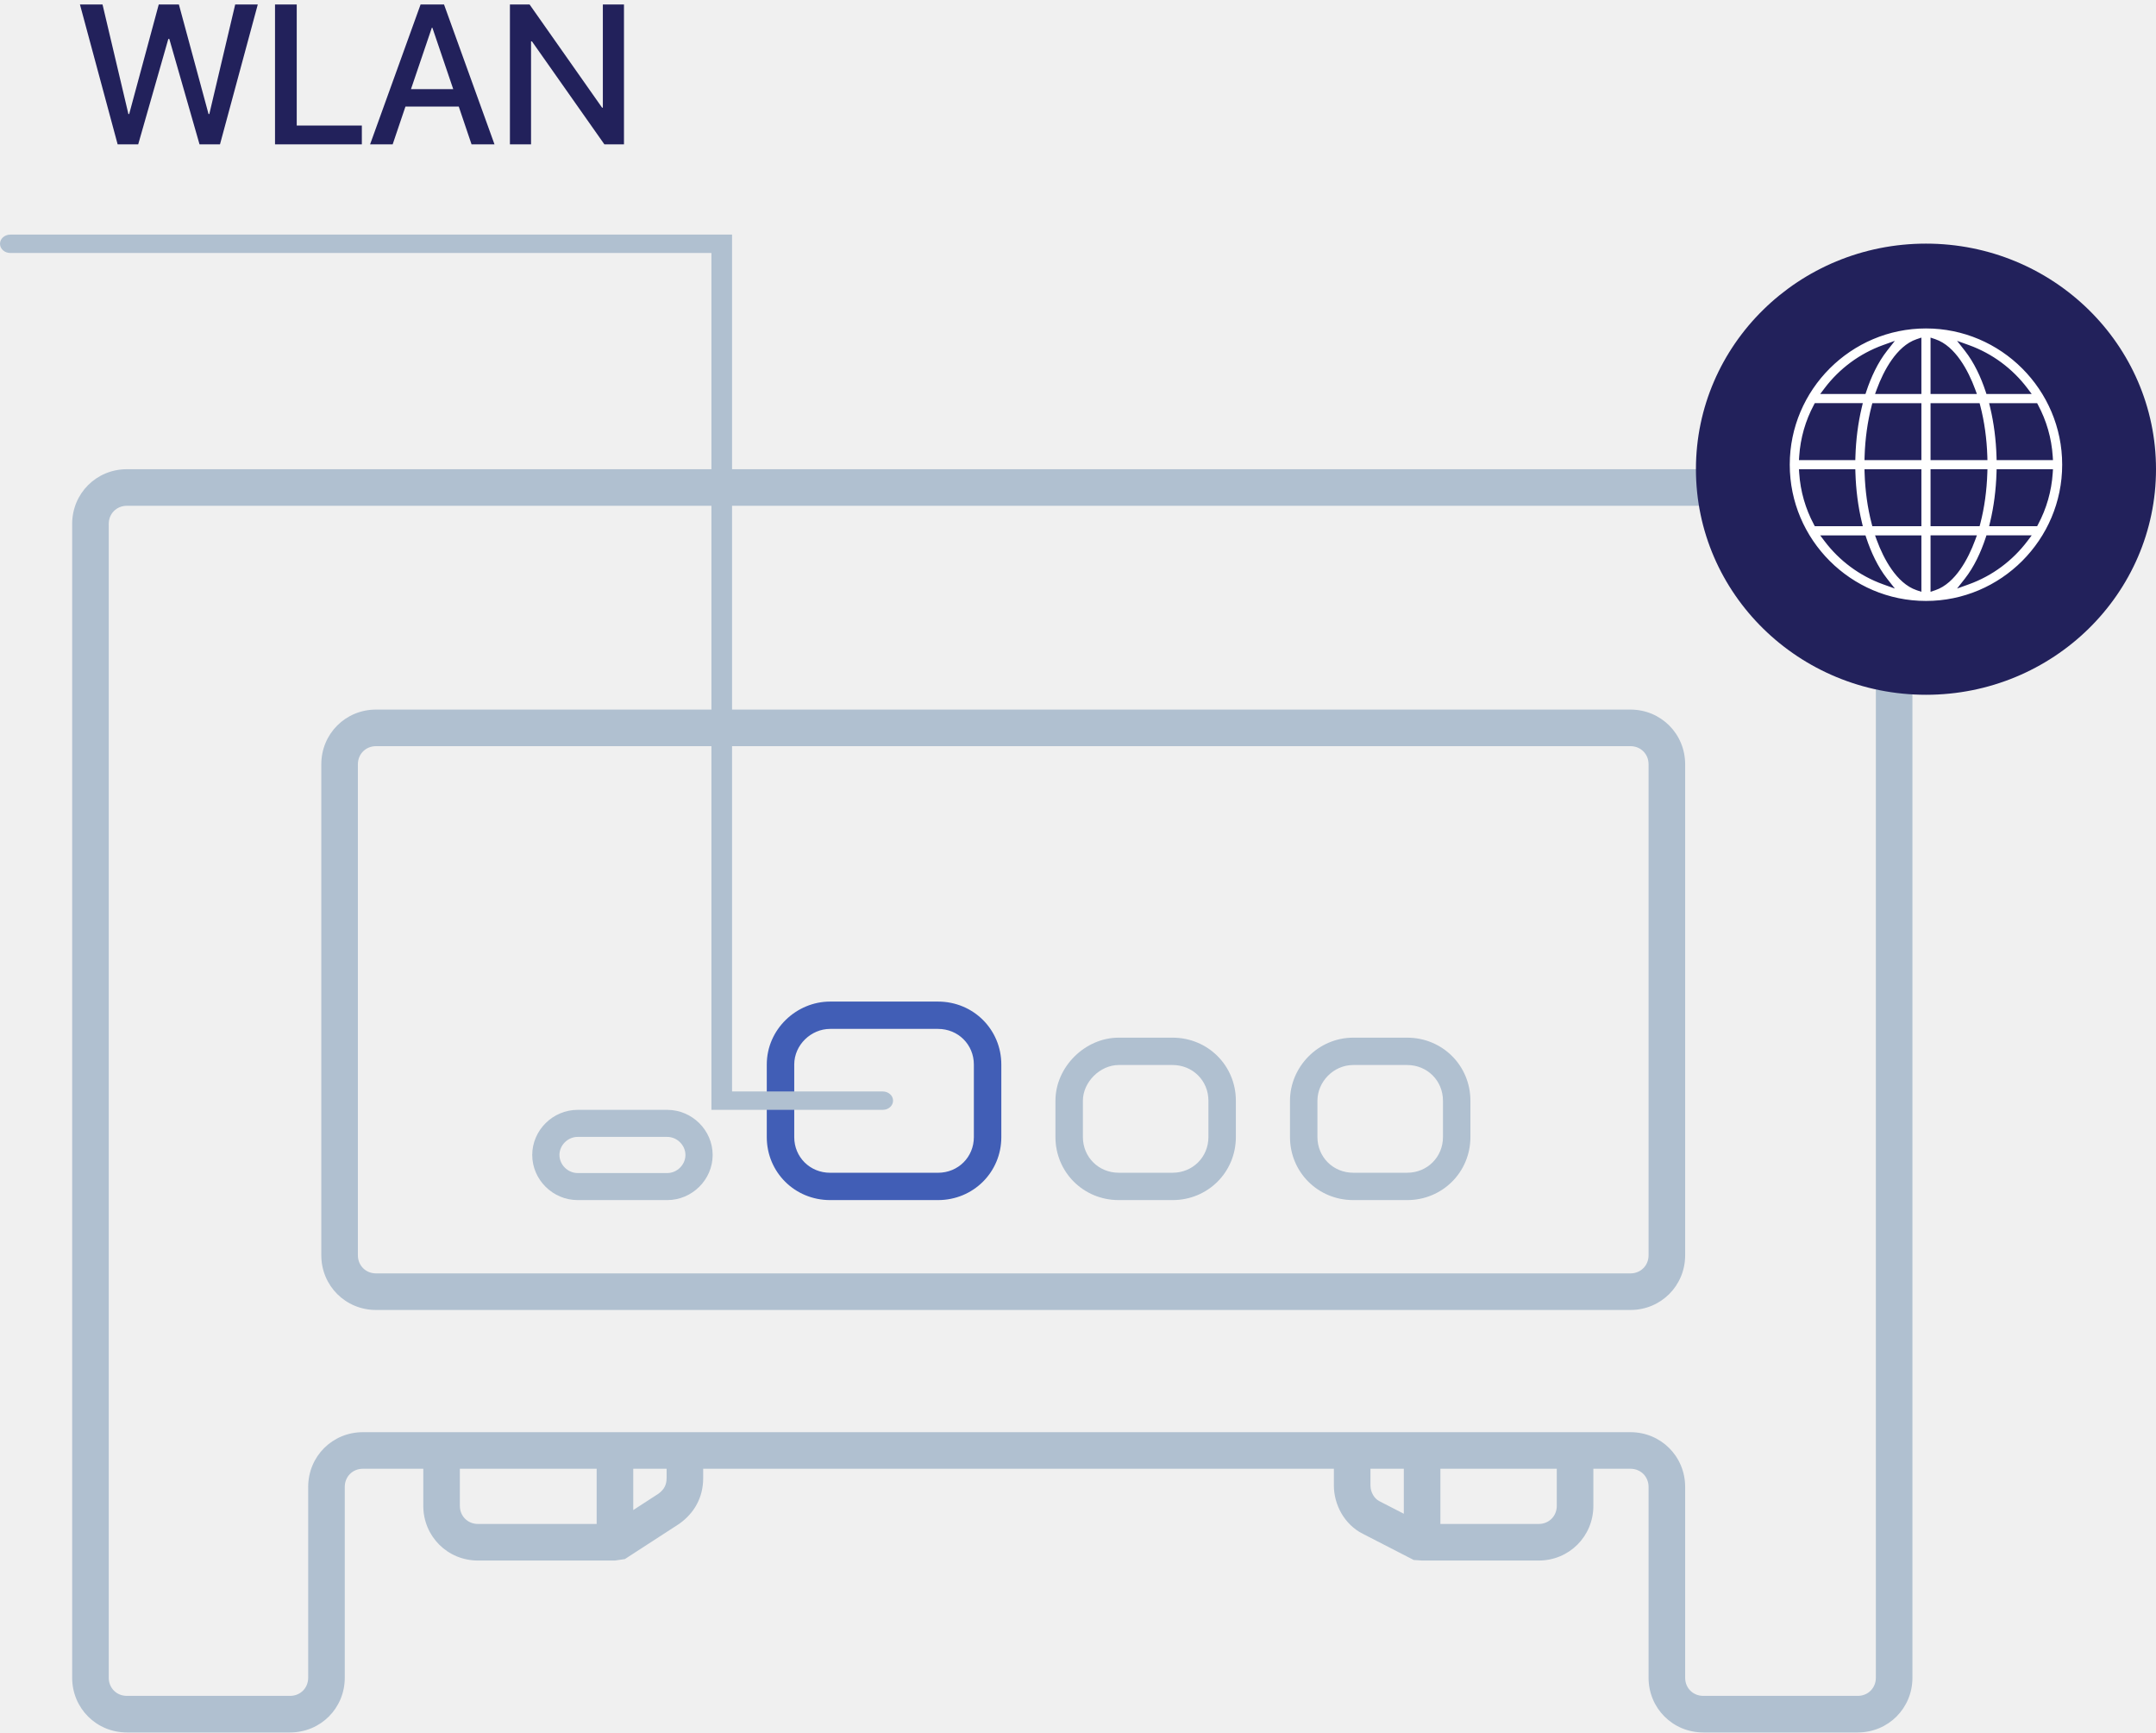
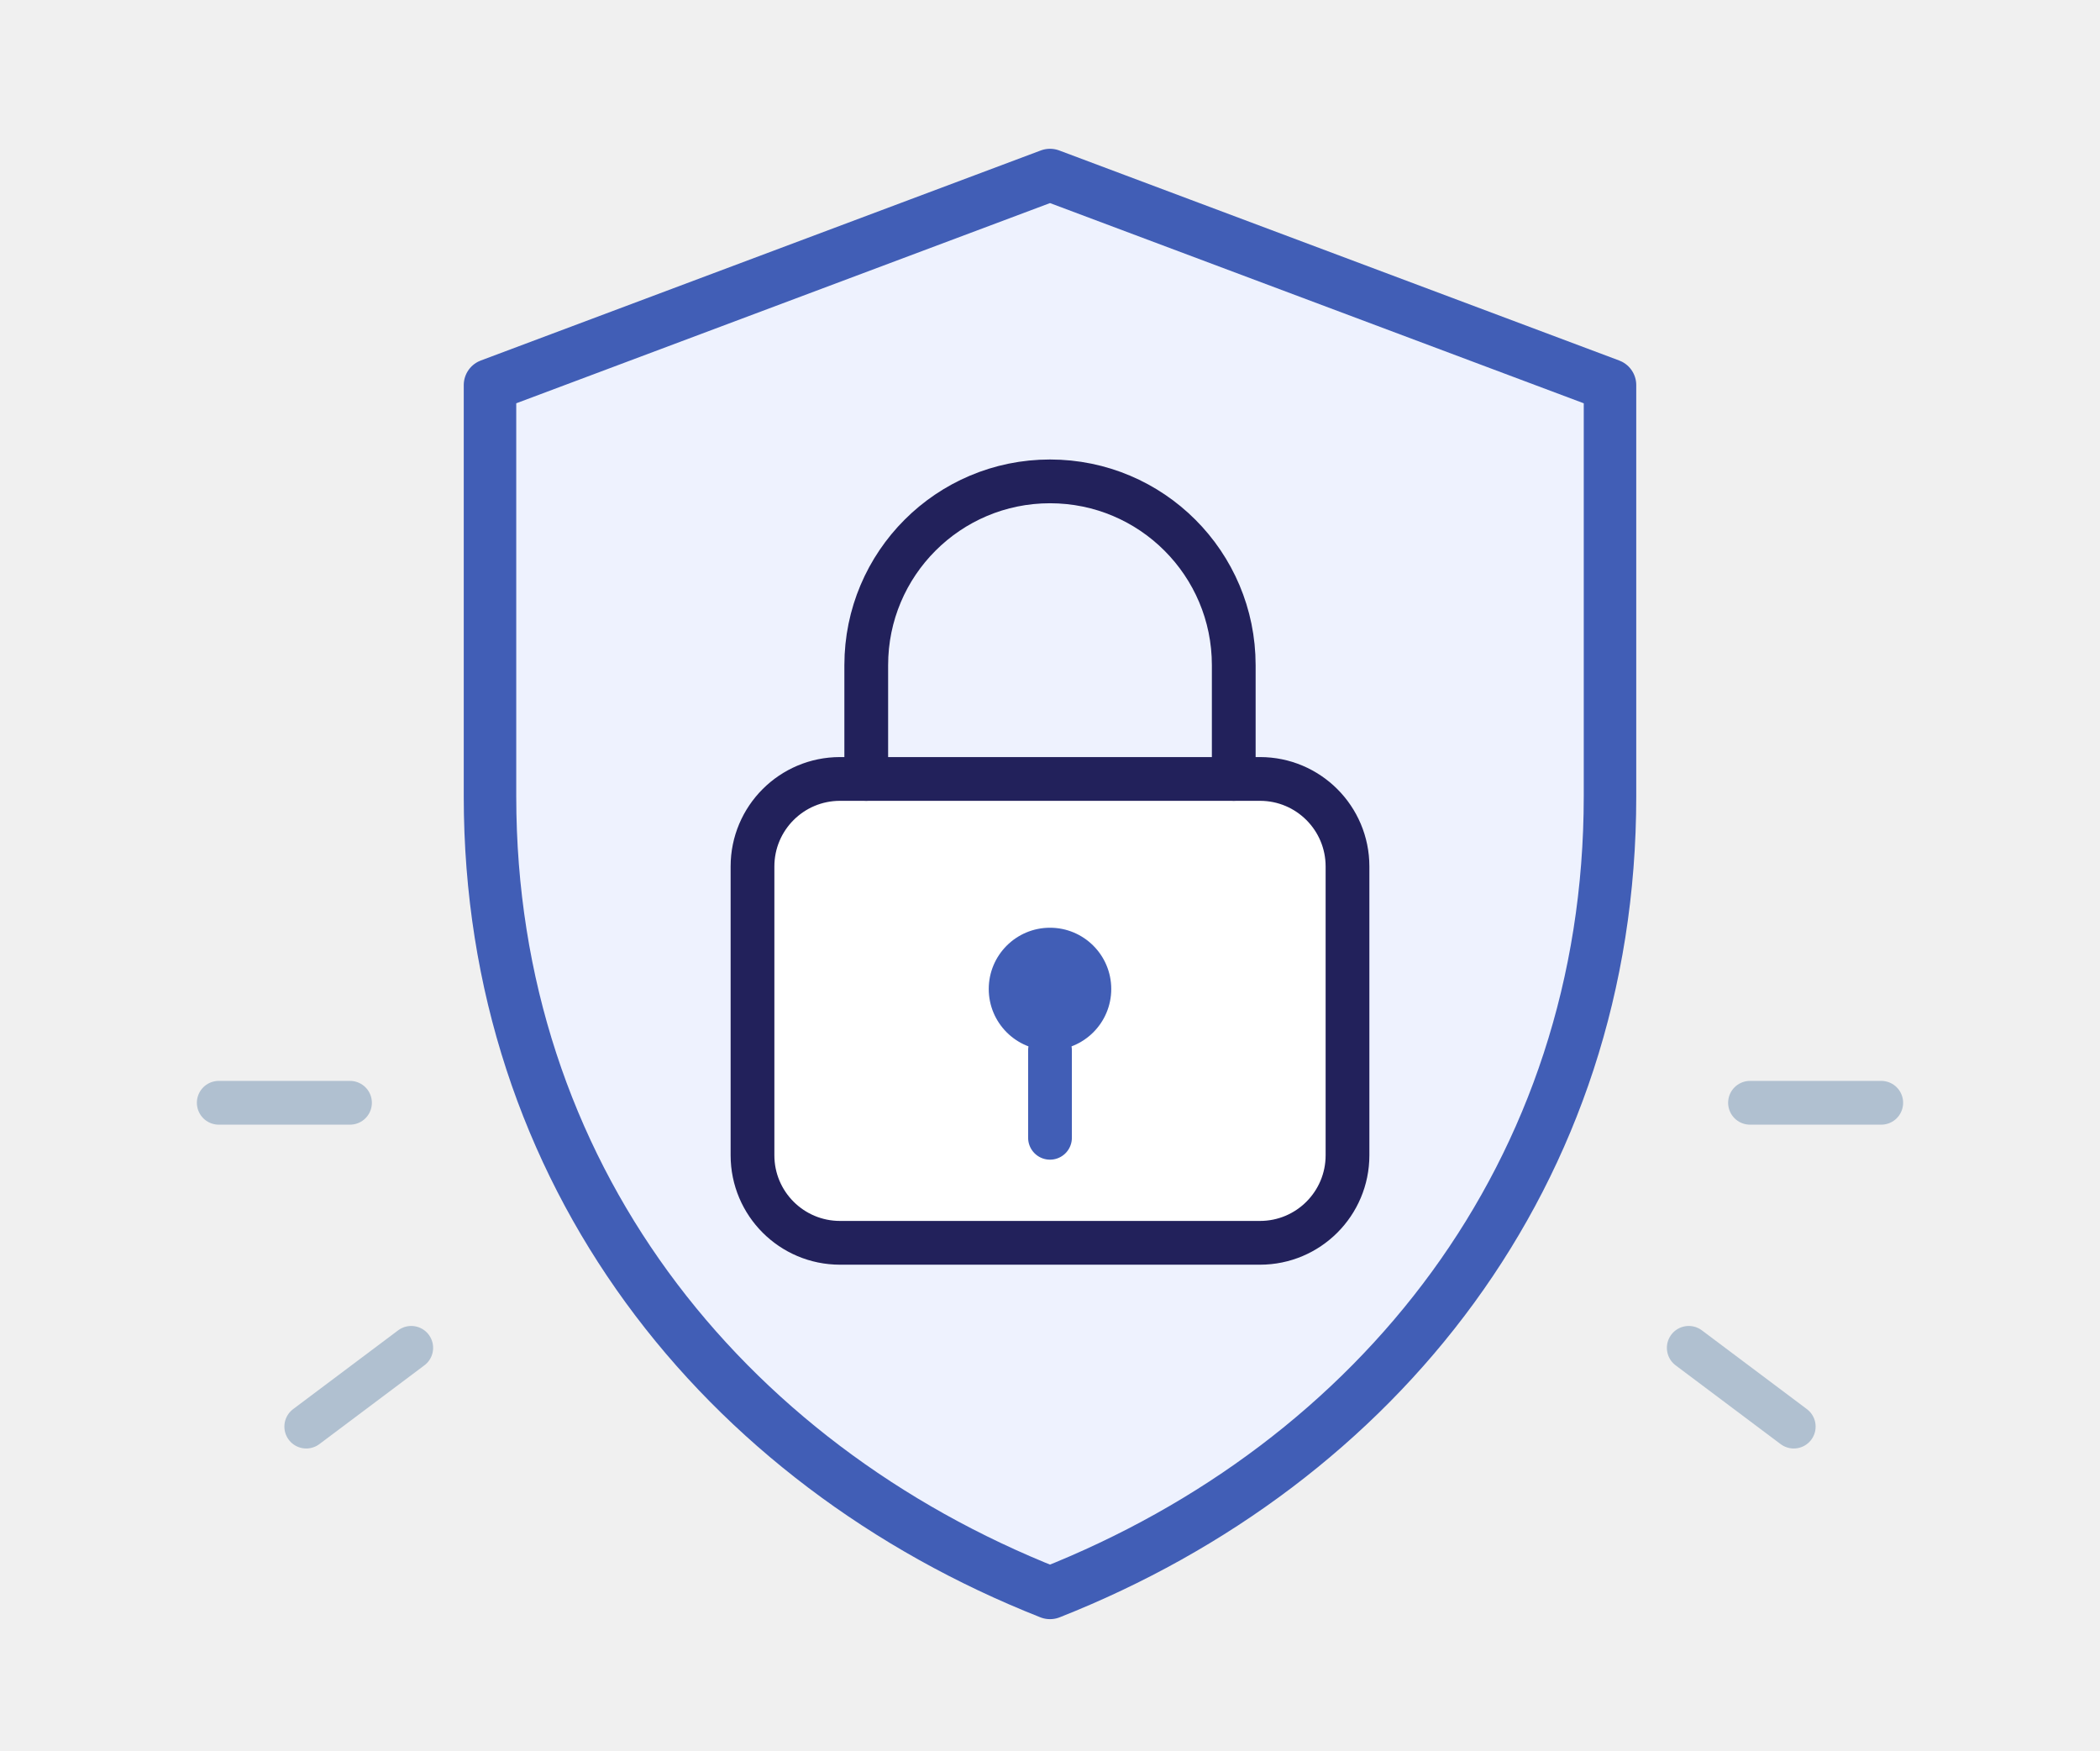
- <svg xmlns="http://www.w3.org/2000/svg" width="239" height="192" viewBox="0 0 239 192" fill="none">
-   <path d="M18.66 4.312H18.768L22.119 16H24.386L28.575 0.499H26.072L23.204 12.638H23.118L19.831 0.499H17.597L14.32 12.638H14.234L11.366 0.499H8.863L13.042 16H15.319L18.66 4.312ZM40.112 13.916H32.894V0.499H30.487V16H40.112V13.916ZM52.273 16H54.818L49.222 0.499H46.622L41.025 16H43.528L44.946 11.81H50.855L52.273 16ZM47.868 3.077H47.933L50.242 9.877H45.559L47.868 3.077ZM58.868 16V4.581H58.965L67 16H69.17V0.499H66.828V11.929H66.742L58.707 0.499H56.526V16H58.868Z" fill="#22215B" />
-   <path fill-rule="evenodd" clip-rule="evenodd" d="M8 58.063C8 54.684 10.684 52 14.065 52H205.935C209.316 52 212 54.684 212 58.063V185.937C212 189.316 209.316 192 205.935 192H188.815C185.434 192 182.75 189.316 182.75 185.937V164.786C182.75 163.645 181.881 162.776 180.74 162.776H176.63V166.885C176.63 170.265 173.946 172.948 170.565 172.948H157.644L156.717 172.885L151.085 169.989C151.081 169.988 151.077 169.986 151.073 169.984C149.025 168.954 147.864 166.752 147.864 164.624V162.776H77.95V163.817C77.95 165.974 76.946 167.699 75.324 168.857L75.287 168.884L69.273 172.783L68.17 172.948H52.988C49.607 172.948 46.923 170.265 46.923 166.885V162.776H40.229C39.088 162.776 38.219 163.645 38.219 164.786V185.937C38.219 189.316 35.535 192 32.154 192H14.065C10.684 192 8 189.316 8 185.937V58.063ZM50.978 162.776V166.885C50.978 168.026 51.847 168.894 52.988 168.894H66.142V162.776H50.978ZM70.198 162.776V167.352L73 165.535C73.616 165.083 73.895 164.553 73.895 163.817V162.776H70.198ZM180.74 158.722C184.121 158.722 186.805 161.406 186.805 164.786V185.937C186.805 187.077 187.674 187.946 188.815 187.946H205.935C207.076 187.946 207.945 187.077 207.945 185.937V58.063C207.945 56.922 207.076 56.054 205.935 56.054H14.065C12.924 56.054 12.055 56.922 12.055 58.063V185.937C12.055 187.077 12.924 187.946 14.065 187.946H32.154C33.295 187.946 34.164 187.077 34.164 185.937V164.786C34.164 161.406 36.848 158.722 40.229 158.722H180.74ZM151.92 162.776V164.624C151.92 165.399 152.37 166.099 152.898 166.363L152.919 166.374L155.617 167.761V162.776H151.92ZM159.672 162.776V168.894H170.565C171.706 168.894 172.575 168.026 172.575 166.885V162.776H159.672ZM41.683 82.694C40.542 82.694 39.673 83.563 39.673 84.704V139.114C39.673 140.255 40.542 141.124 41.683 141.124H180.74C181.881 141.124 182.75 140.255 182.75 139.114V84.704C182.75 83.563 181.881 82.694 180.74 82.694H41.683ZM35.618 84.704C35.618 81.324 38.302 78.64 41.683 78.64H180.74C184.121 78.64 186.805 81.324 186.805 84.704V139.114C186.805 142.494 184.121 145.178 180.74 145.178H41.683C38.302 145.178 35.618 142.494 35.618 139.114V84.704Z" fill="#B0C0D0" />
-   <path fill-rule="evenodd" clip-rule="evenodd" d="M92.019 114.028C89.92 114.028 88.044 115.79 88.044 117.98V126.02C88.044 128.238 89.788 129.972 92.019 129.972H103.981C106.212 129.972 107.956 128.238 107.956 126.02V117.98C107.956 115.762 106.212 114.028 103.981 114.028H92.019ZM85 117.98C85 114.061 88.297 111 92.019 111H103.981C107.894 111 111 114.09 111 117.98V126.02C111 129.91 107.894 133 103.981 133H92.019C88.106 133 85 129.91 85 126.02V117.98Z" fill="#415EB6" />
-   <path fill-rule="evenodd" clip-rule="evenodd" d="M124.012 118.031C121.945 118.031 120.042 119.928 120.042 121.988V126.012C120.042 128.233 121.783 129.969 124.012 129.969H129.988C132.217 129.969 133.958 128.233 133.958 126.012V121.988C133.958 119.767 132.217 118.031 129.988 118.031H124.012ZM117 121.988C117 118.254 120.265 115 124.012 115H129.988C133.896 115 137 118.093 137 121.988V126.012C137 129.907 133.896 133 129.988 133H124.012C120.104 133 117 129.907 117 126.012V121.988Z" fill="#B0C0D0" />
-   <path fill-rule="evenodd" clip-rule="evenodd" d="M150.012 118.031C147.812 118.031 146.042 119.899 146.042 121.988V126.012C146.042 128.233 147.783 129.969 150.012 129.969H155.988C158.217 129.969 159.958 128.233 159.958 126.012V121.988C159.958 119.767 158.217 118.031 155.988 118.031H150.012ZM143 121.988C143 118.283 146.075 115 150.012 115H155.988C159.897 115 163 118.093 163 121.988V126.012C163 129.907 159.897 133 155.988 133H150.012C146.104 133 143 129.907 143 126.012V121.988Z" fill="#B0C0D0" />
-   <path fill-rule="evenodd" clip-rule="evenodd" d="M64.033 125.997C62.944 125.997 62.017 126.918 62.017 128C62.017 129.082 62.944 130.003 64.033 130.003H73.967C75.056 130.003 75.983 129.082 75.983 128C75.983 126.918 75.056 125.997 73.967 125.997H64.033ZM59 128C59 125.262 61.278 123 64.033 123H73.967C76.722 123 79 125.262 79 128C79 130.738 76.722 133 73.967 133H64.033C61.278 133 59 130.738 59 128Z" fill="#B0C0D0" />
-   <path fill-rule="evenodd" clip-rule="evenodd" d="M81.151 26H1.143C0.512 26 0 26.456 0 27.019C0 27.582 0.512 28.038 1.143 28.038H78.864V123H97.857C98.488 123 99 122.544 99 121.981C99 121.418 98.488 120.962 97.857 120.962H81.151V26Z" fill="#B0C0D0" />
-   <path d="M213.5 77C227.583 77 239 65.807 239 52C239 38.193 227.583 27 213.5 27C199.417 27 188 38.193 188 52C188 65.807 199.417 77 213.5 77Z" fill="#22215B" />
-   <g clip-path="url(#clip0_0_1)">
-     <path d="M209.034 38.745L209.465 38.197L208.809 38.433C206.247 39.355 204.032 41.011 202.419 43.145L202.177 43.466H202.579H206.506H206.65L206.695 43.328C207.226 41.721 207.989 40.073 209.034 38.745ZM201.418 44.876H201.298L201.242 44.982C200.341 46.669 199.78 48.569 199.648 50.579L199.634 50.792H199.847H205.28H205.474L205.48 50.598C205.538 48.685 205.779 46.83 206.186 45.122L206.245 44.876H205.992H201.418ZM201.242 58.012L201.298 58.118H201.418H205.992H206.245L206.186 57.871C205.779 56.164 205.538 54.315 205.48 52.402L205.474 52.208H205.28H199.847H199.634L199.648 52.421C199.78 54.431 200.342 56.325 201.242 58.012ZM202.579 59.534H202.177L202.419 59.855C204.032 61.989 206.247 63.645 208.809 64.567L209.465 64.803L209.034 64.255C207.989 62.927 207.226 61.279 206.695 59.672L206.65 59.534H206.505H202.579ZM212.528 65.219L212.792 65.308V65.029V59.734V59.534H212.592H208.428H208.141L208.24 59.803C208.613 60.819 209.154 61.989 209.863 62.995C210.569 63.998 211.456 64.859 212.528 65.219ZM212.592 58.118H212.792V57.918V52.408V52.208H212.592H207.097H206.891L206.897 52.415C206.96 54.373 207.223 56.255 207.669 57.968L207.708 58.118H207.862H212.592ZM212.592 50.792H212.792V50.592V45.082V44.882H212.592H207.862H207.708L207.669 45.032C207.223 46.745 206.96 48.627 206.897 50.585L206.891 50.792H207.097H212.592ZM212.592 43.466H212.792V43.266V37.971V37.692L212.528 37.781C211.456 38.141 210.569 39.002 209.863 40.005C209.154 41.011 208.613 42.181 208.24 43.197L208.141 43.466H208.428H212.592ZM225.758 44.988L225.702 44.882H225.582H221.008H220.755L220.814 45.129C221.221 46.836 221.462 48.685 221.52 50.598L221.526 50.792H221.72H227.153H227.366L227.352 50.579C227.22 48.569 226.659 46.675 225.758 44.988ZM224.421 43.466H224.823L224.581 43.145C222.968 41.011 220.753 39.355 218.191 38.433L217.535 38.197L217.966 38.745C219.011 40.073 219.774 41.721 220.305 43.328L220.35 43.466H220.495H224.421ZM214.472 37.781L214.208 37.692V37.971V43.266V43.466H214.408H218.572H218.859L218.76 43.197C218.387 42.181 217.846 41.011 217.137 40.005C216.431 39.002 215.544 38.141 214.472 37.781ZM214.408 44.882H214.208V45.082V50.592V50.792H214.408H219.903H220.109L220.103 50.585C220.04 48.627 219.777 46.745 219.331 45.032L219.292 44.882H219.138H214.408ZM214.408 52.202H214.208V52.402V57.918V58.118H214.408H219.138H219.292L219.331 57.968C219.777 56.255 220.04 54.367 220.103 52.408L220.109 52.202H219.903H214.408ZM214.208 65.029V65.308L214.472 65.219C215.544 64.859 216.431 63.997 217.137 62.992C217.846 61.984 218.387 60.813 218.76 59.797L218.859 59.528H218.572H214.408H214.208V59.728V65.029ZM217.966 64.255L217.535 64.803L218.191 64.567C220.754 63.644 222.968 61.983 224.581 59.849L224.823 59.528H224.421H220.495H220.35L220.305 59.666C219.774 61.273 219.011 62.928 217.966 64.255ZM225.582 58.118H225.702L225.758 58.012C226.659 56.325 227.22 54.425 227.352 52.415L227.366 52.202H227.153H221.72H221.526L221.52 52.396C221.462 54.309 221.221 56.164 220.814 57.871L220.755 58.118H221.008H225.582ZM198.2 51.5C198.2 43.076 205.076 36.2 213.5 36.2C221.924 36.2 228.8 43.076 228.8 51.5C228.8 59.924 221.924 66.8 213.5 66.8C205.076 66.8 198.2 59.924 198.2 51.5Z" fill="white" stroke="#22215B" stroke-width="0.4" />
-   </g>
-   <defs>
-     <clipPath id="clip0_0_1">
-       <rect width="31" height="31" fill="white" transform="translate(198 36)" />
-     </clipPath>
-   </defs>
+ <svg xmlns="http://www.w3.org/2000/svg" width="240" height="200" viewBox="0 0 240 200" fill="none">
+   <path d="M120 20L184 44V91C184 134 157.5 167.2 120 182C82.5 167.2 56 134 56 91V44L120 20Z" fill="#EEF2FE" stroke="#415EB6" stroke-width="6" stroke-linejoin="round" />
+   <rect x="86" y="89" width="68" height="53" rx="10" fill="white" stroke="#22215B" stroke-width="5" />
+   <path d="M99 89V76C99 64.4 108.4 55 120 55C131.6 55 141 64.4 141 76V89" stroke="#22215B" stroke-width="5" stroke-linecap="round" />
+   <circle cx="120" cy="113" r="7" fill="#415EB6" />
+   <path d="M120 120V130" stroke="#415EB6" stroke-width="5" stroke-linecap="round" />
+   <path d="M40 126H25M215 126H200M47 154L35 163M193 154L205 163" stroke="#B0C0D0" stroke-width="5" stroke-linecap="round" />
</svg>
